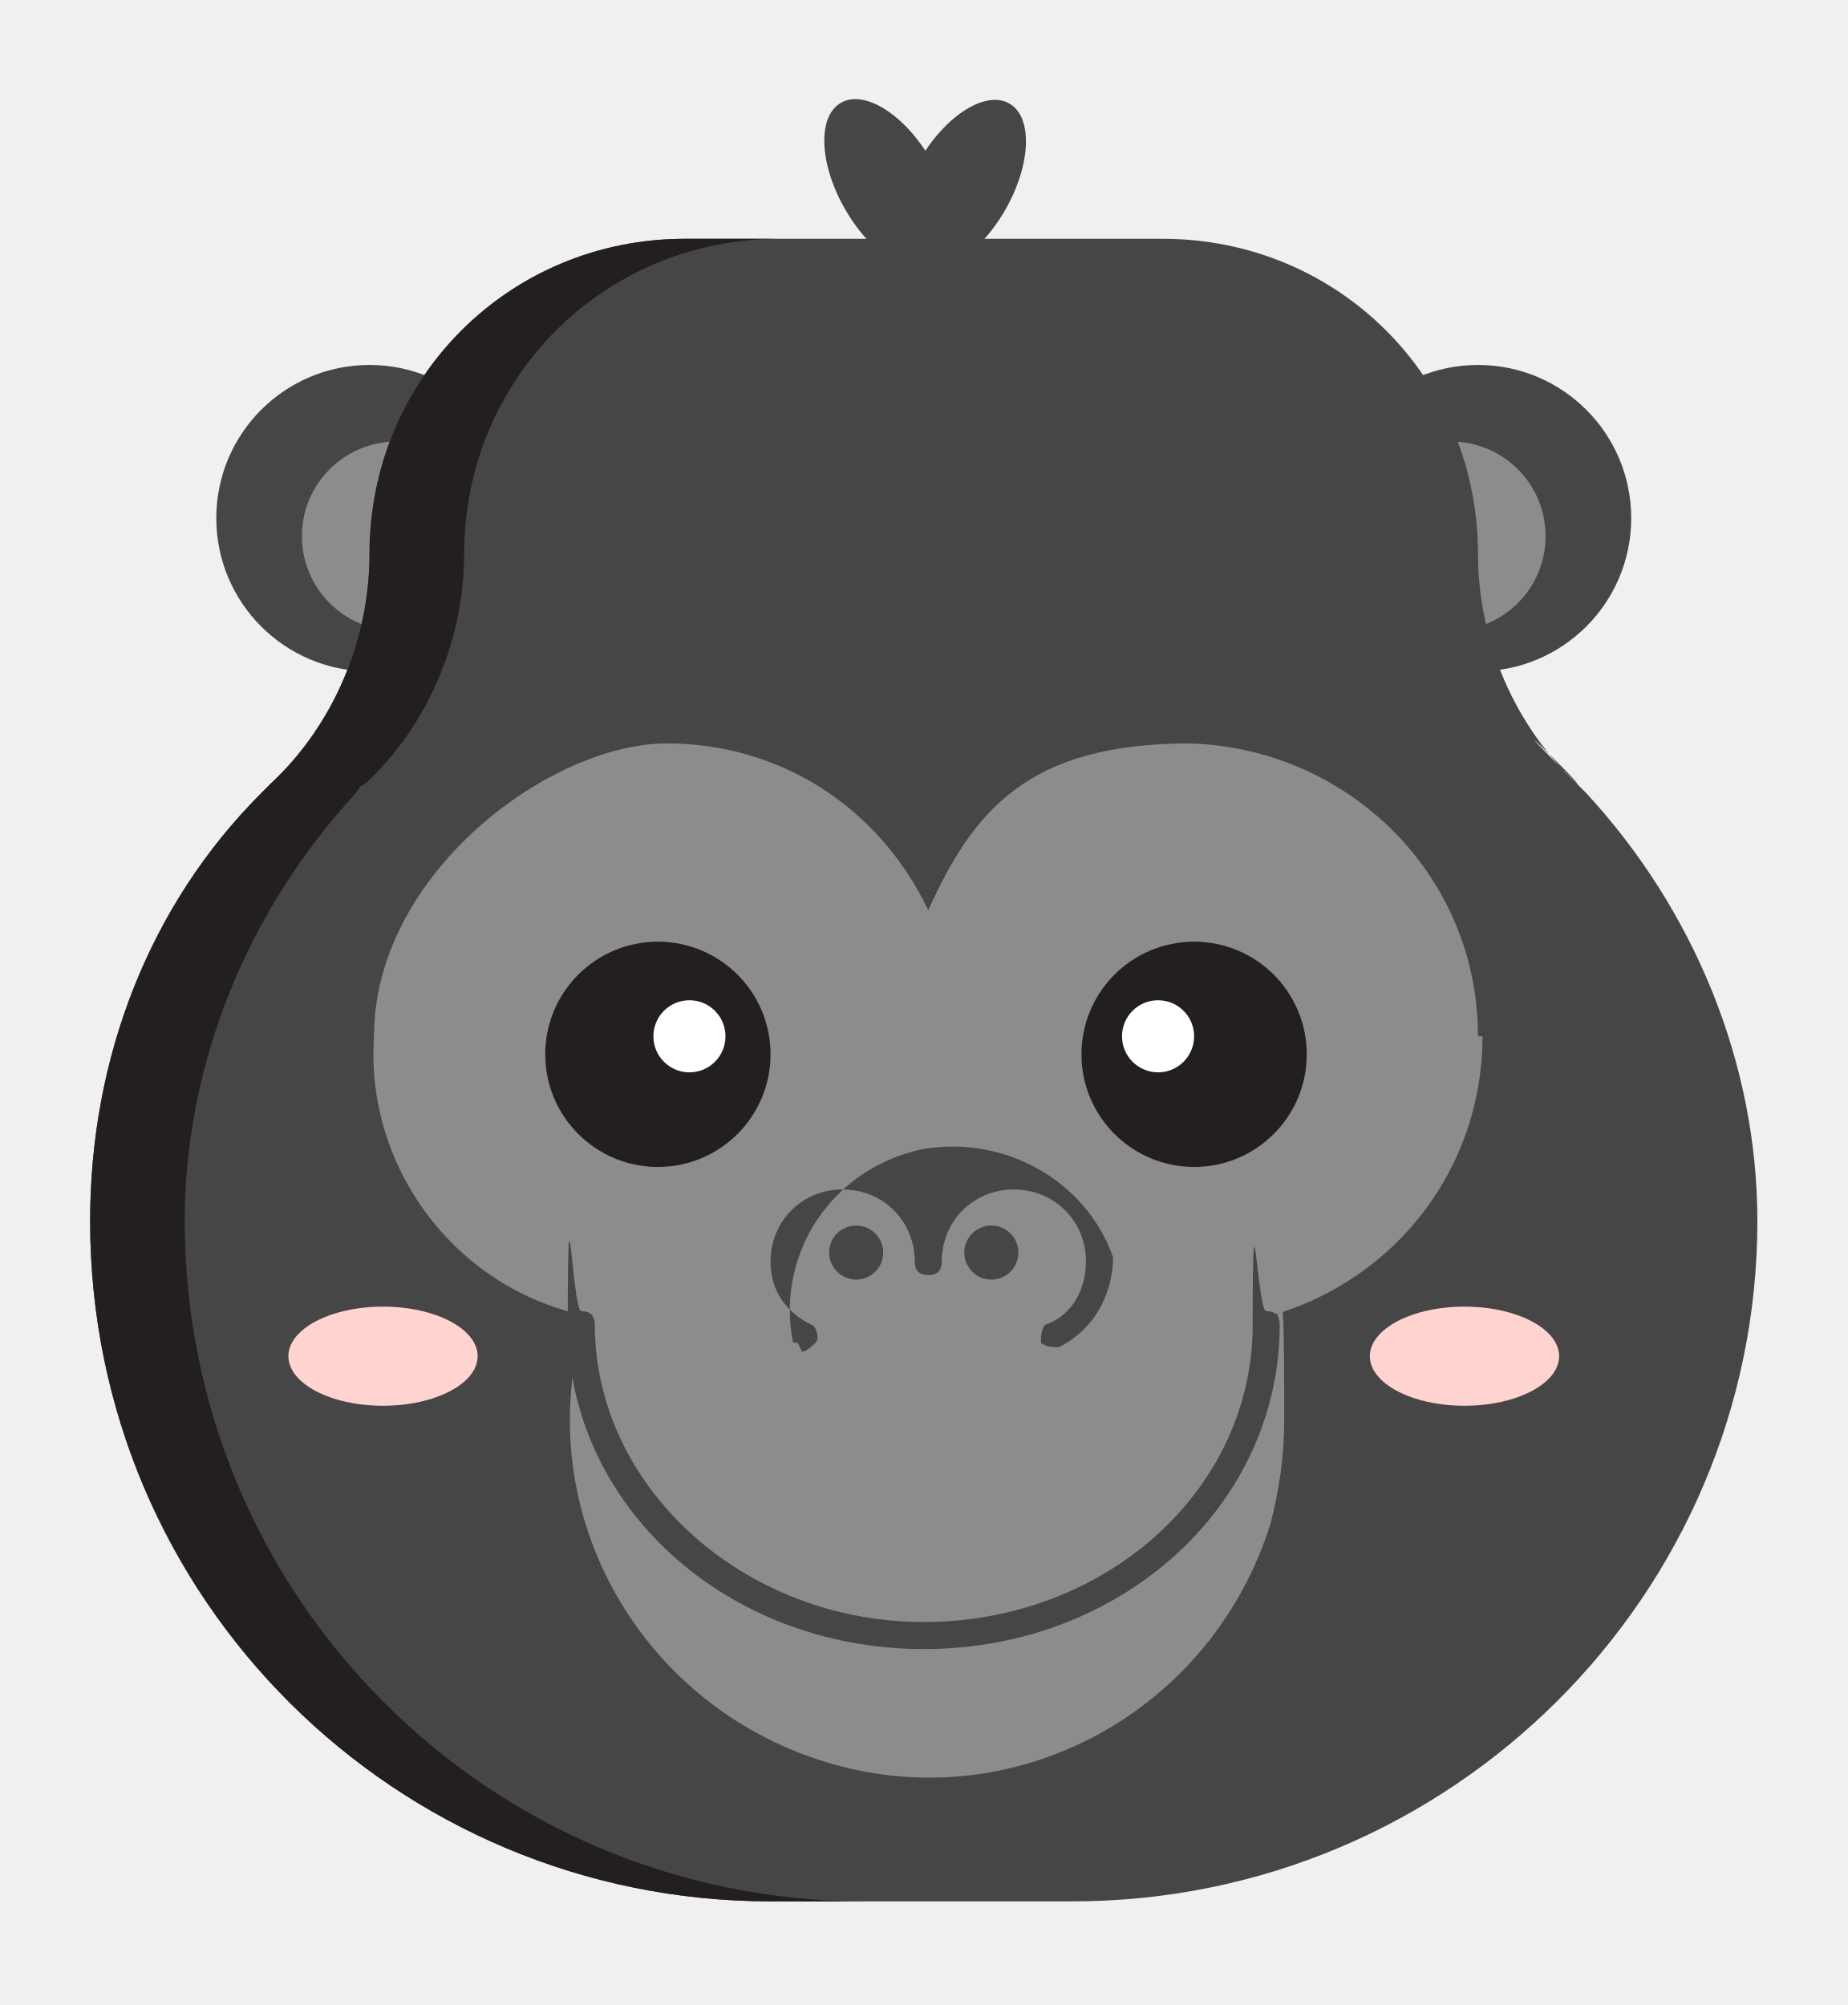
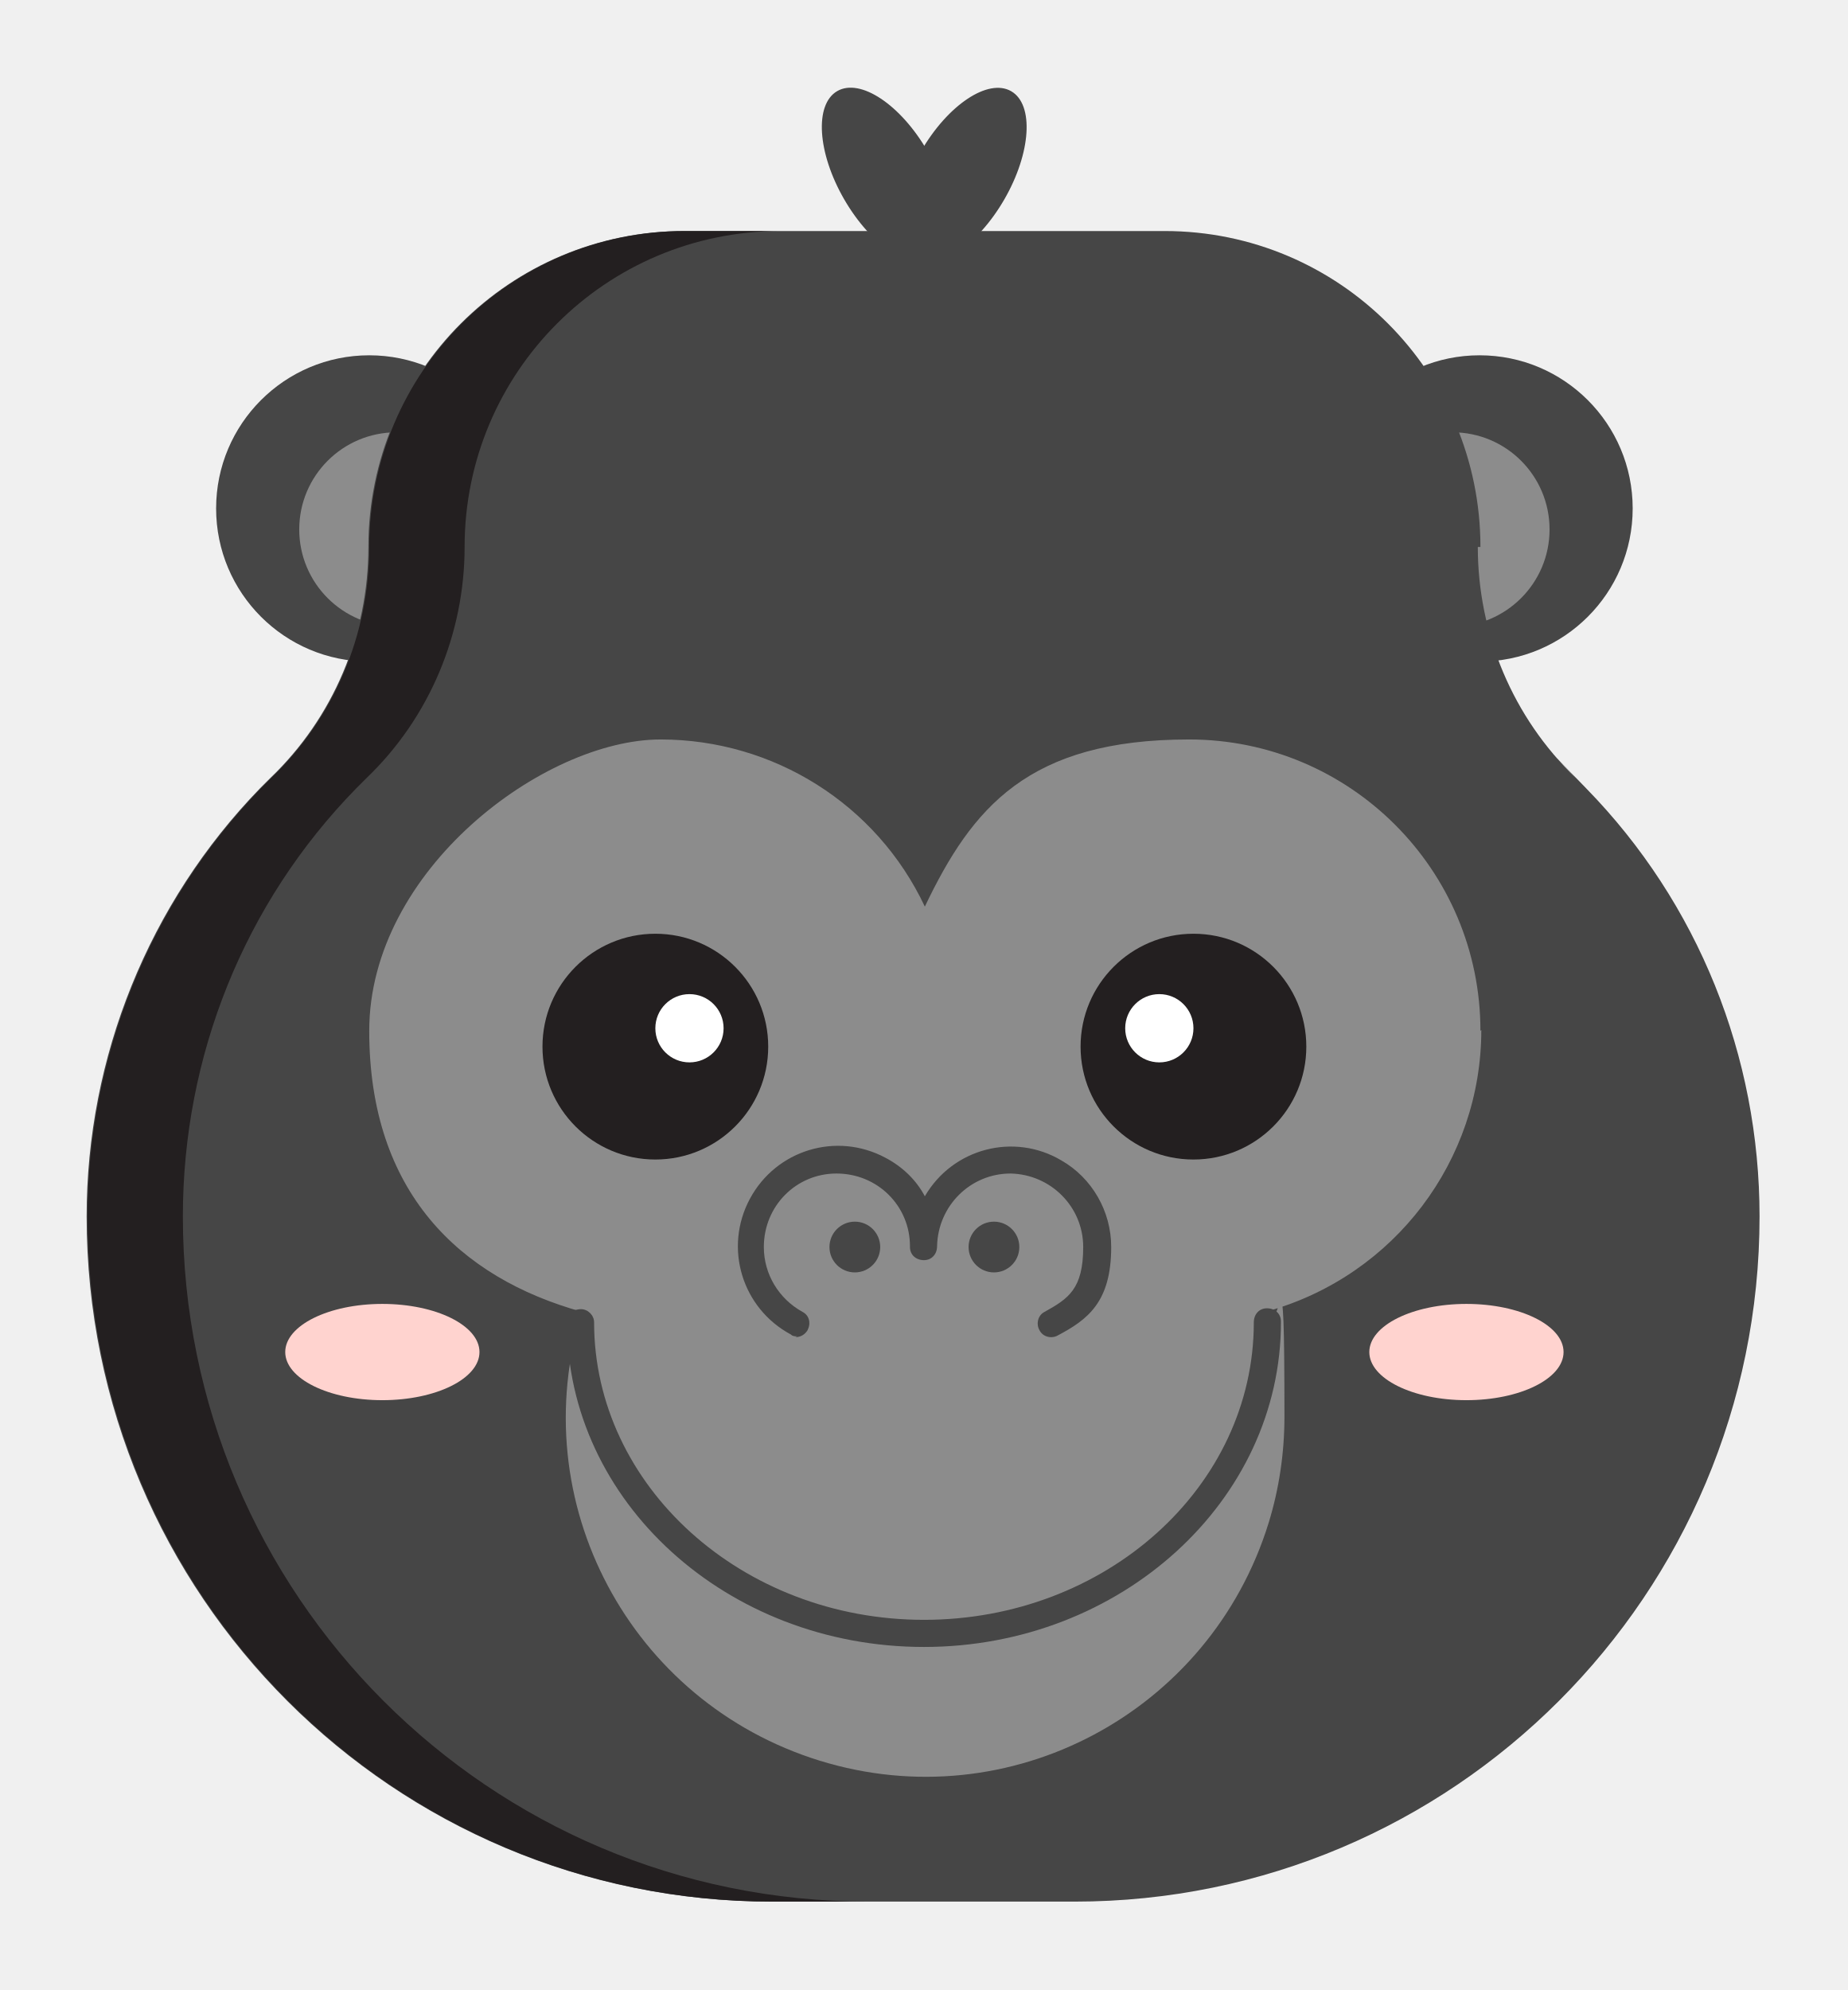
- <svg xmlns="http://www.w3.org/2000/svg" id="Layer_1" data-name="Layer 1" version="1.1" viewBox="0 0 41 44.5">
+ <svg xmlns="http://www.w3.org/2000/svg" id="Layer_1" data-name="Layer 1" version="1.1" viewBox="0 0 211.2 227.4">
  <defs>
    <style>
      .cls-1 {
        fill: #464646;
      }

      .cls-1, .cls-2, .cls-3, .cls-4, .cls-5 {
        stroke-width: 0px;
      }

      .cls-2 {
        fill: #8c8c8c;
      }

      .cls-3 {
        fill: #ffd3cf;
      }

      .cls-4 {
        fill: #fff;
      }

      .cls-5 {
        fill: #231f20;
      }
    </style>
  </defs>
-   <g id="logo">
-     <g id="kong-logo">
-       <g id="Group_11" data-name="Group 11">
-         <g id="Group_9" data-name="Group 9">
-           <circle id="Ellipse_5" data-name="Ellipse 5" class="cls-1" cx="32.8" cy="11.5" r="3.4" />
-           <circle id="Ellipse_6" data-name="Ellipse 6" class="cls-2" cx="32.2" cy="11.9" r="2.1" />
-         </g>
-         <g id="Group_10" data-name="Group 10">
-           <circle id="Ellipse_7" data-name="Ellipse 7" class="cls-1" cx="8.2" cy="11.5" r="3.4" />
-           <circle id="Ellipse_8" data-name="Ellipse 8" class="cls-2" cx="8.8" cy="11.9" r="2.1" />
-         </g>
+   <g id="kong-logo">
+     <g id="Group_11" data-name="Group 11">
+       <g id="Group_9" data-name="Group 9">
+         <circle id="Ellipse_5" data-name="Ellipse 5" class="cls-1" cx="169.1" cy="58.1" r="17.5" />
+         <circle id="Ellipse_6" data-name="Ellipse 6" class="cls-2" cx="166" cy="60.5" r="11.1" />
      </g>
-       <path id="Path_23" data-name="Path 23" class="cls-1" d="M32.8,12.3h0c0-3.9-3.1-7-7-7h-10.6c-3.9,0-7,3.1-7,7h0c0,1.9-.8,3.8-2.2,5.1l-.2.2c-2.5,2.5-3.8,5.9-3.8,9.5h0c0,8.4,6.8,15.1,15.1,15.1h6.7c8.4,0,15.2-6.8,15.2-15.1h0c0-3.5-1.4-6.9-3.8-9.5-2.5-2.5-.1-.2-.2-.2-1.4-1.3-2.2-3.2-2.2-5.1h0Z" />
-       <path id="Path_24" data-name="Path 24" class="cls-5" d="M4.1,27.1h0c0-3.5,1.4-6.9,3.8-9.5,0,0,.1-.2.2-.2,1.4-1.3,2.2-3.2,2.2-5.1h0c0-3.9,3.1-7,7-7h0-2.1c-3.9,0-7,3.1-7,7h0c0,1.9-.8,3.8-2.2,5.1l-.2.2c-2.5,2.5-3.8,5.9-3.8,9.5h0c0,8.4,6.8,15.1,15.1,15.1h2.1c-8.4,0-15.1-6.8-15.1-15.1Z" />
-       <path id="Path_25" data-name="Path 25" class="cls-2" d="M32.8,23c0-3.6-2.9-6.4-6.4-6.5h0c-3.6,0-4.8,1.5-5.8,3.7-1.1-2.3-3.3-3.7-5.8-3.7-2.6,0-6.5,2.9-6.5,6.5-.2,2.9,1.8,5.6,4.7,6.2-1.3,4.2,1.1,8.6,5.3,9.9,4.2,1.3,8.6-1.1,9.9-5.3.2-.8.3-1.5.3-2.3,0-4.4-.1-1.6-.3-2.3,2.8-.8,4.7-3.3,4.7-6.2Z" />
-       <path id="Path_26" data-name="Path 26" class="cls-1" d="M20.5,36.6c-4.4,0-7.9-3.2-7.9-7.2s.1-.3.3-.3.3.1.3.3c0,3.6,3.3,6.6,7.3,6.6s7.3-2.9,7.3-6.6.1-.3.3-.3.3.1.3.3c0,4-3.5,7.2-7.9,7.2Z" />
-       <g id="Group_12" data-name="Group 12">
-         <circle id="Ellipse_9" data-name="Ellipse 9" class="cls-5" cx="14.6" cy="23.4" r="2.5" />
-         <circle id="Ellipse_10" data-name="Ellipse 10" class="cls-5" cx="26.5" cy="23.4" r="2.5" />
-         <circle id="Ellipse_11" data-name="Ellipse 11" class="cls-4" cx="15.3" cy="23" r=".8" />
-         <circle id="Ellipse_12" data-name="Ellipse 12" class="cls-4" cx="25.7" cy="23" r=".8" />
+       <g id="Group_10" data-name="Group 10">
+         <circle id="Ellipse_7" data-name="Ellipse 7" class="cls-1" cx="42.2" cy="58.1" r="17.5" />
+         <circle id="Ellipse_8" data-name="Ellipse 8" class="cls-2" cx="45.3" cy="60.5" r="11.1" />
      </g>
-       <path id="Path_27" data-name="Path 27" class="cls-1" d="M17.7,29.8s0,0-.1,0c-.4-2,.9-3.9,2.9-4.3,1.8-.3,3.6.7,4.2,2.4,0,.8-.4,1.6-1.2,2-.1,0-.3,0-.4-.1,0-.1,0-.3.1-.4h0c.6-.2.9-.8.9-1.4,0-.9-.7-1.6-1.6-1.6-.9,0-1.6.7-1.6,1.6h0c0,.2-.1.3-.3.3s-.3-.1-.3-.3c0-.9-.7-1.6-1.6-1.6-.9,0-1.6.7-1.6,1.6,0,.6.3,1.1.9,1.4.1,0,.2.3.1.4,0,0-.2.2-.3.2h0Z" />
-       <g id="Group_13" data-name="Group 13">
-         <circle id="Ellipse_13" data-name="Ellipse 13" class="cls-1" cx="19" cy="27.8" r=".6" />
-         <circle id="Ellipse_14" data-name="Ellipse 14" class="cls-1" cx="22" cy="27.8" r=".6" />
-       </g>
-       <g id="Group_14" data-name="Group 14">
-         <ellipse id="Ellipse_15" data-name="Ellipse 15" class="cls-1" cx="19.7" cy="4.1" rx="1.1" ry="2.1" transform="translate(.6 10.4) rotate(-30)" />
-         <ellipse id="Ellipse_16" data-name="Ellipse 16" class="cls-1" cx="21.4" cy="4.1" rx="2.1" ry="1.1" transform="translate(7.1 20.6) rotate(-60)" />
-       </g>
-       <g id="Group_15" data-name="Group 15">
-         <ellipse id="Ellipse_17" data-name="Ellipse 17" class="cls-3" cx="8.5" cy="30.1" rx="2.1" ry="1.1" />
-         <ellipse id="Ellipse_18" data-name="Ellipse 18" class="cls-3" cx="32.5" cy="30.1" rx="2.1" ry="1.1" />
-       </g>
+     </g>
+     <path id="Path_23" data-name="Path 23" class="cls-1" d="M169.2,62.5h0c0-19.9-16.1-36.1-36.1-36.1h-54.9c-19.9,0-36.1,16.1-36.1,36.1h0c0,10-4,19.5-11.2,26.4l-1.2,1.2c-12.7,13.1-19.8,30.7-19.8,48.9h0c0,43.3,35.1,78.3,78.3,78.3h34.6c43.3,0,78.3-35.1,78.3-78.3h0c0-18.3-7-35.8-19.8-48.9-12.7-13.1-.8-.8-1.2-1.2-7.2-6.9-11.2-16.5-11.2-26.4h0Z" />
+     <path id="Path_24" data-name="Path 24" class="cls-5" d="M20.9,139h0c0-18.3,7-35.8,19.8-48.9.4-.4.8-.8,1.2-1.2,7.2-6.9,11.2-16.5,11.2-26.4h0c0-19.9,16.1-36.1,36.1-36.1h0-10.9c-19.9,0-36.1,16.1-36.1,36.1h0c0,10-4,19.5-11.2,26.4l-1.2,1.2c-12.7,13.1-19.8,30.7-19.8,48.9h0c0,43.3,35.1,78.3,78.3,78.3h10.9c-43.3,0-78.3-35.1-78.3-78.3Z" />
+     <path id="Path_25" data-name="Path 25" class="cls-2" d="M169.2,117.8c0-18.4-14.9-33.3-33.3-33.3h0c-18.4,0-24.8,7.8-30.2,19.1-5.5-11.7-17.3-19.1-30.2-19.1-13.3,0-33.3,14.9-33.3,33.3s10.3,28.2,24.3,32.1c-6.7,21.7,5.5,44.6,27.2,51.3,21.7,6.7,44.6-5.5,51.3-27.2,1.2-3.9,1.8-8,1.8-12.1,0-22.7-.6-8.3-1.8-12.1,14.4-4.1,24.3-17.2,24.3-32.1Z" />
+     <path id="Path_26" data-name="Path 26" class="cls-1" d="M105.6,188.2c-22.5,0-40.8-16.6-40.8-37.1,0-.9.7-1.5,1.6-1.5.8,0,1.5.7,1.5,1.5,0,18.7,16.9,34,37.7,34s37.7-15.2,37.7-34c0-.9.6-1.6,1.5-1.6.9,0,1.6.6,1.6,1.5,0,0,0,0,0,.1,0,20.4-18.3,37.1-40.8,37.1Z" />
+     <g id="Group_12" data-name="Group 12">
+       <circle id="Ellipse_9" data-name="Ellipse 9" class="cls-5" cx="74.9" cy="119.6" r="12.9" />
+       <circle id="Ellipse_10" data-name="Ellipse 10" class="cls-5" cx="136.4" cy="119.6" r="12.9" />
+       <circle id="Ellipse_11" data-name="Ellipse 11" class="cls-4" cx="78.8" cy="117.5" r="3.9" />
+       <circle id="Ellipse_12" data-name="Ellipse 12" class="cls-4" cx="132.5" cy="117.5" r="3.9" />
+     </g>
+     <path id="Path_27" data-name="Path 27" class="cls-1" d="M91.1,152.7c-.3,0-.5,0-.7-.2-5.6-3-7.7-9.9-4.7-15.5,3-5.6,9.9-7.7,15.5-4.7,1.9,1,3.5,2.5,4.5,4.4,3.2-5.5,10.2-7.3,15.6-4.1,3.5,2,5.7,5.8,5.7,9.9,0,6.3-2.7,8.3-6.1,10.1-.7.4-1.7.2-2.1-.6-.4-.7-.2-1.7.6-2.1,0,0,0,0,0,0,2.7-1.5,4.4-2.6,4.4-7.4,0-4.6-3.7-8.3-8.3-8.4-4.6,0-8.3,3.7-8.4,8.3h0c0,.9-.6,1.6-1.5,1.6-.9,0-1.6-.6-1.6-1.5,0,0,0,0,0-.1,0-4.6-3.7-8.3-8.4-8.3-4.6,0-8.3,3.7-8.3,8.4,0,3.1,1.7,5.9,4.4,7.4.8.4,1,1.3.6,2.1-.3.5-.8.8-1.4.8h0Z" />
+     <g id="Group_13" data-name="Group 13">
+       <circle id="Ellipse_13" data-name="Ellipse 13" class="cls-1" cx="97.7" cy="142.5" r="2.9" />
+       <circle id="Ellipse_14" data-name="Ellipse 14" class="cls-1" cx="113.6" cy="142.5" r="2.9" />
+     </g>
+     <g id="Group_14" data-name="Group 14">
+       <ellipse id="Ellipse_15" data-name="Ellipse 15" class="cls-1" cx="101.2" cy="20" rx="5.5" ry="11.1" transform="translate(3.6 53.3) rotate(-30)" />
+       <ellipse id="Ellipse_16" data-name="Ellipse 16" class="cls-1" cx="110" cy="20" rx="11.1" ry="5.5" transform="translate(37.7 105.3) rotate(-60)" />
+     </g>
+     <g id="Group_15" data-name="Group 15">
+       <ellipse id="Ellipse_17" data-name="Ellipse 17" class="cls-3" cx="43.7" cy="154.5" rx="11.1" ry="5.5" />
+       <ellipse id="Ellipse_18" data-name="Ellipse 18" class="cls-3" cx="167.6" cy="154.5" rx="11.1" ry="5.5" />
    </g>
  </g>
</svg>
